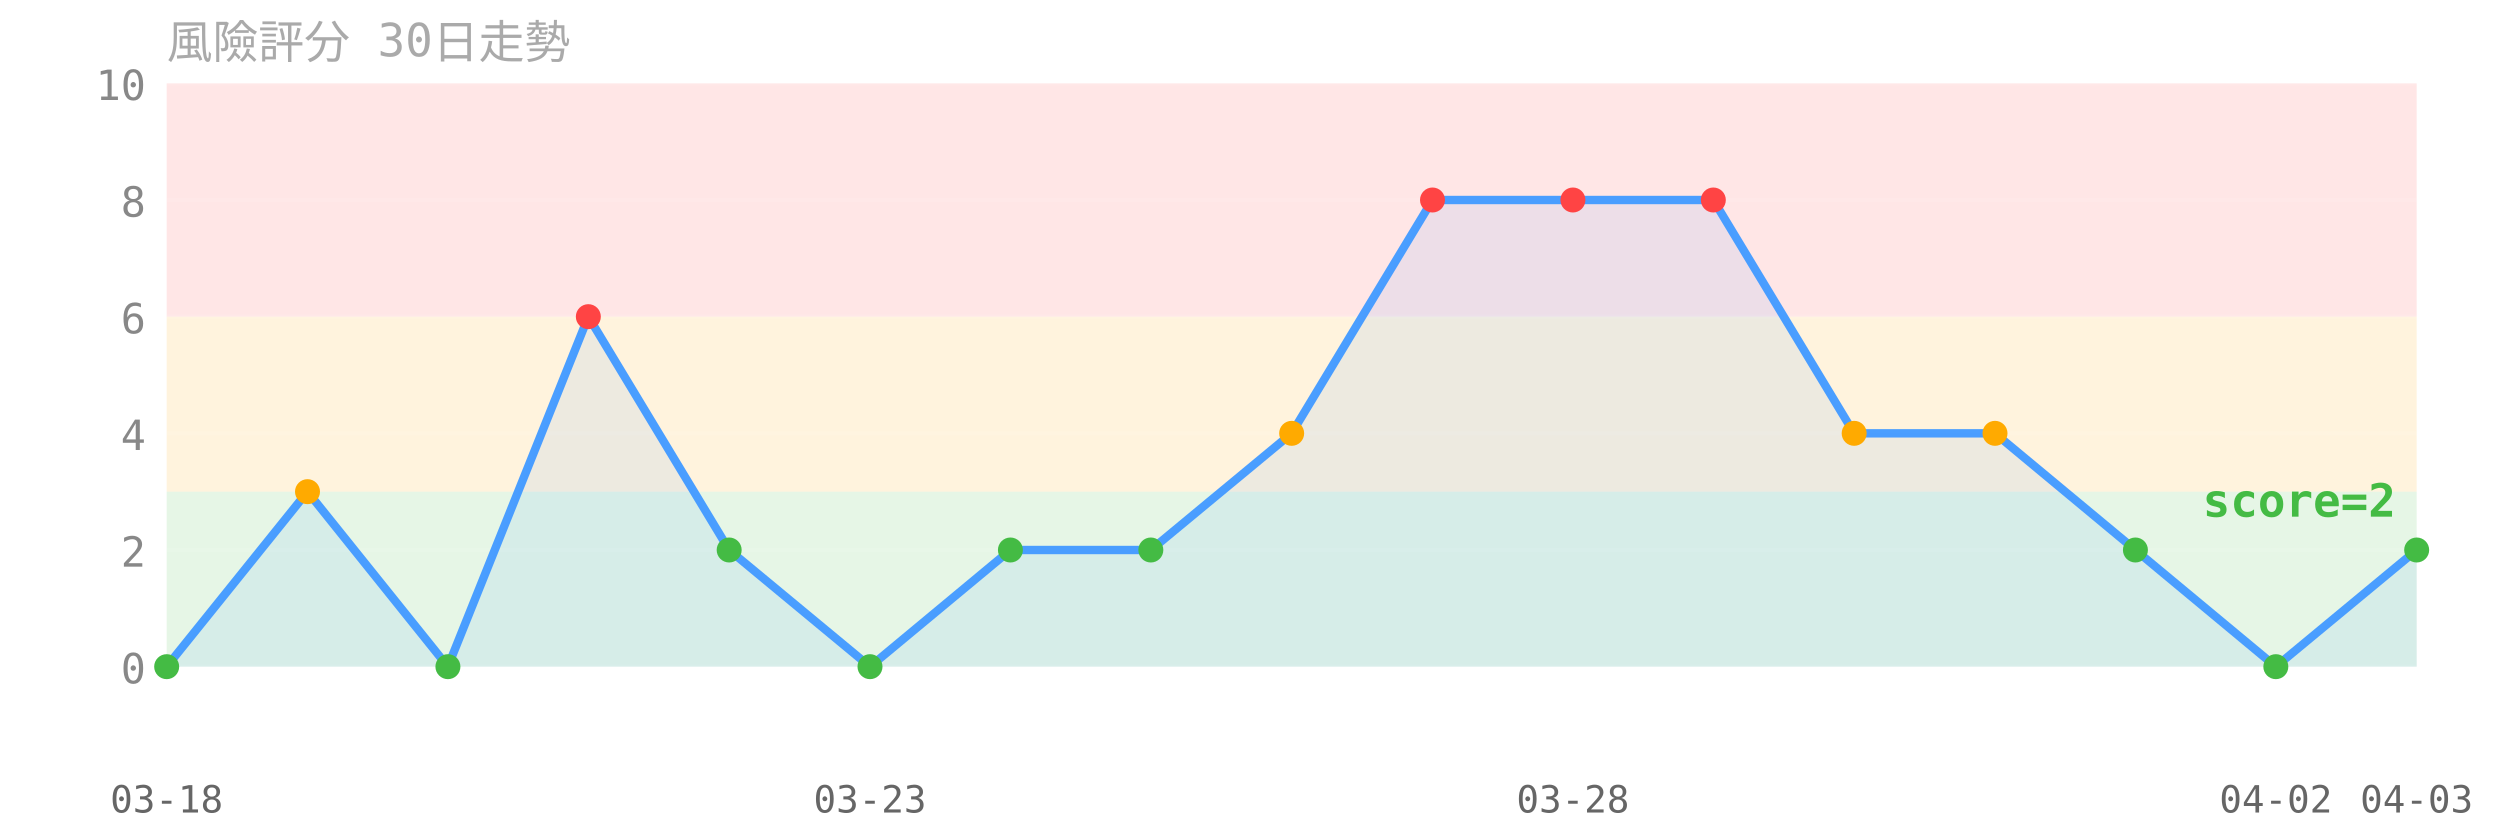
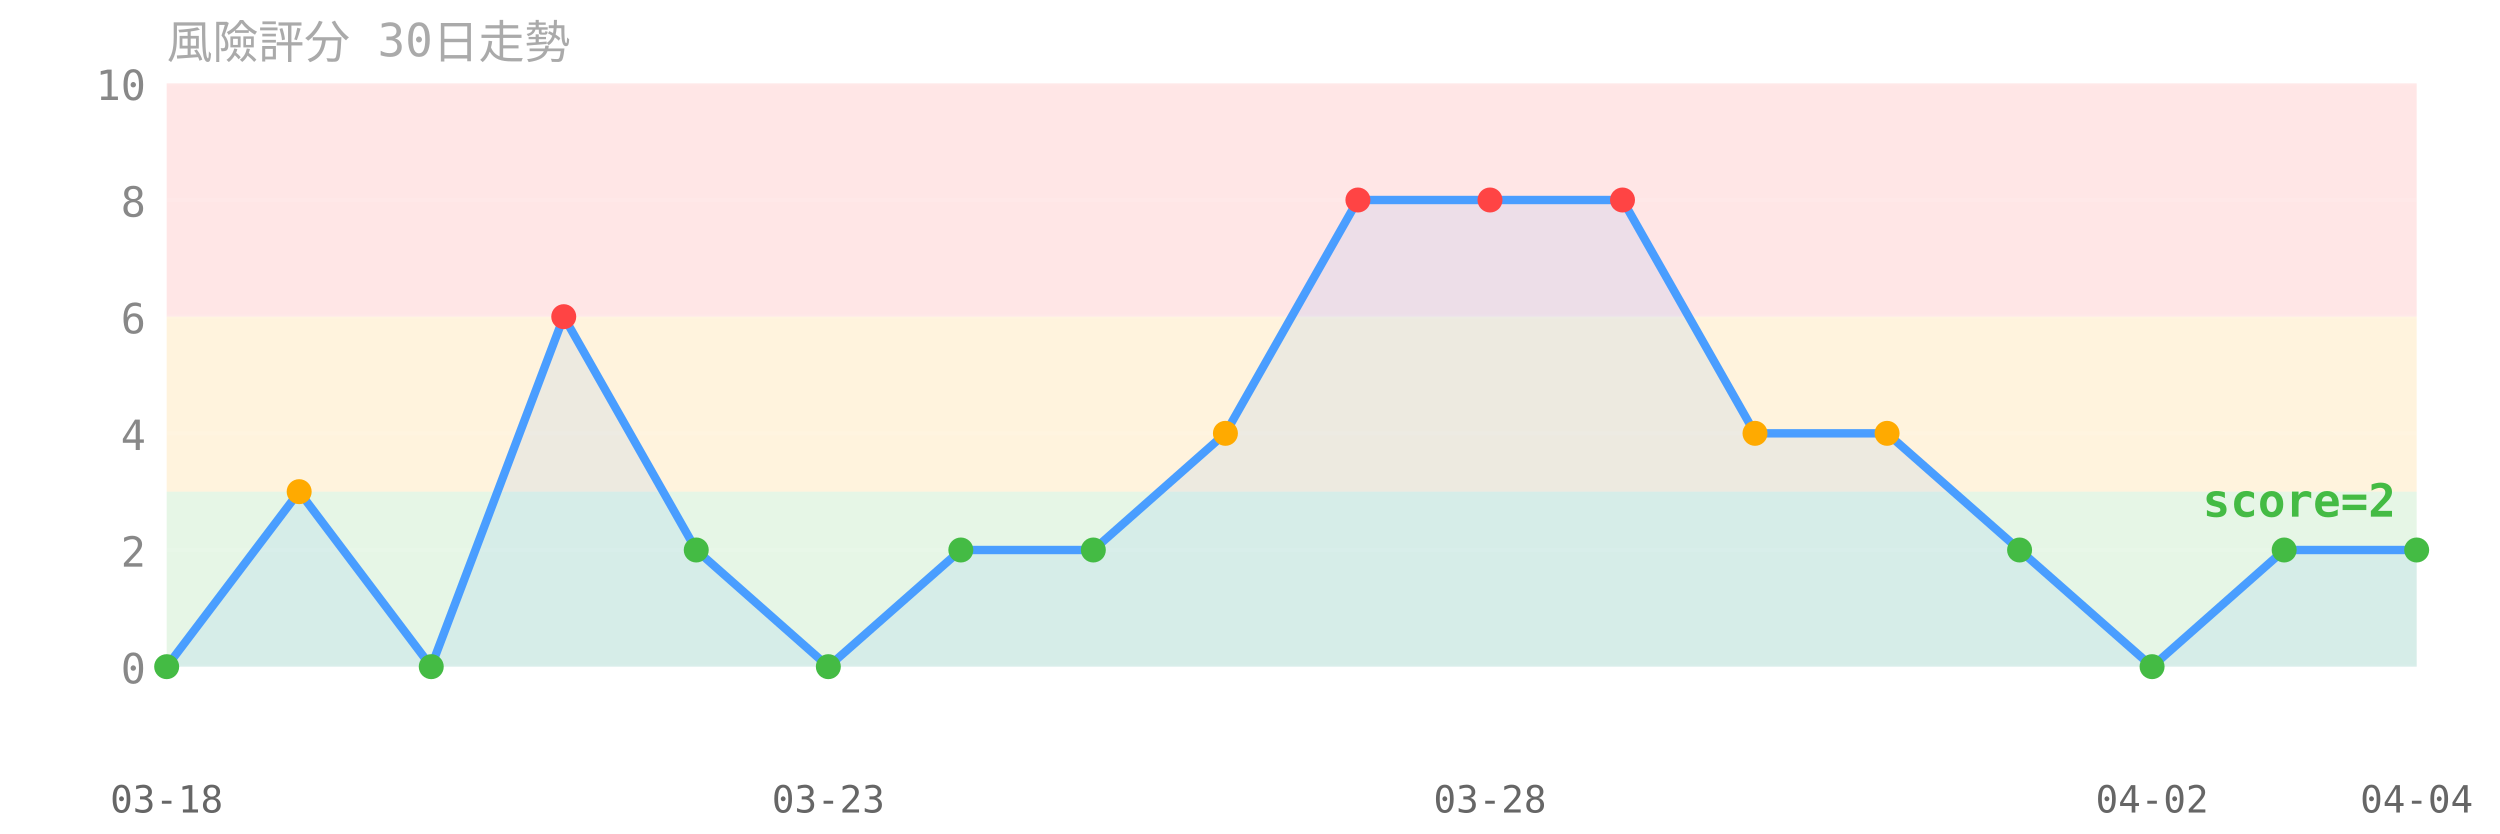
<svg xmlns="http://www.w3.org/2000/svg" width="600" height="200" style="background:#0b0f19;font-family:monospace">
  <rect x="40" y="20.0" width="540" height="56.0" fill="#ff444422" />
  <rect x="40" y="76.0" width="540" height="42.0" fill="#ffaa0022" />
  <rect x="40" y="118.0" width="540" height="42.0" fill="#44bb4422" />
  <line x1="40" y1="160.0" x2="580" y2="160.0" stroke="#ffffff18" stroke-width="1" />
  <text x="35" y="164.0" fill="#888" font-size="10" text-anchor="end">0</text>
  <line x1="40" y1="132.0" x2="580" y2="132.0" stroke="#ffffff18" stroke-width="1" />
  <text x="35" y="136.0" fill="#888" font-size="10" text-anchor="end">2</text>
  <line x1="40" y1="104.0" x2="580" y2="104.0" stroke="#ffffff18" stroke-width="1" />
  <text x="35" y="108.0" fill="#888" font-size="10" text-anchor="end">4</text>
  <line x1="40" y1="76.0" x2="580" y2="76.0" stroke="#ffffff18" stroke-width="1" />
  <text x="35" y="80.0" fill="#888" font-size="10" text-anchor="end">6</text>
  <line x1="40" y1="48.0" x2="580" y2="48.0" stroke="#ffffff18" stroke-width="1" />
  <text x="35" y="52.0" fill="#888" font-size="10" text-anchor="end">8</text>
  <line x1="40" y1="20.0" x2="580" y2="20.0" stroke="#ffffff18" stroke-width="1" />
  <text x="35" y="24.0" fill="#888" font-size="10" text-anchor="end">10</text>
-   <polyline points="40.0,160.0 73.8,118.0 107.5,160.0 141.2,76.0 175.0,132.0 208.8,160.0 242.5,132.0 276.2,132.0 310.0,104.0 343.8,48.0 377.5,48.0 411.2,48.0 445.0,104.0 478.8,104.0 512.5,132.0 546.2,160.0 580.0,132.0" fill="none" stroke="#4a9eff" stroke-width="2" stroke-linejoin="round" />
-   <polygon points="40.0,160.0 40.0,160.0 73.8,118.0 107.5,160.0 141.2,76.0 175.0,132.0 208.8,160.0 242.5,132.0 276.2,132.0 310.0,104.0 343.8,48.0 377.5,48.0 411.2,48.0 445.0,104.0 478.8,104.0 512.5,132.0 546.2,160.0 580.0,132.0 580.0,160.0" fill="#4a9eff18" />
+   <polyline points="40.0,160.0 71.8,118.0 103.5,160.0 135.3,76.0 167.1,132.0 198.8,160.0 230.6,132.0 262.4,132.0 294.1,104.0 325.9,48.0 357.6,48.0 389.4,48.0 421.2,104.0 452.9,104.0 484.7,132.0 516.5,160.0 548.2,132.0 580.0,132.0" fill="none" stroke="#4a9eff" stroke-width="2" stroke-linejoin="round" />
+   <polygon points="40.0,160.0 40.0,160.0 71.8,118.0 103.5,160.0 135.3,76.0 167.1,132.0 198.8,160.0 230.6,132.0 262.4,132.0 294.1,104.0 325.9,48.0 357.6,48.0 389.4,48.0 421.2,104.0 452.9,104.0 484.7,132.0 516.5,160.0 548.2,132.0 580.0,132.0 580.0,160.0" fill="#4a9eff18" />
  <circle cx="40.0" cy="160.0" r="3" fill="#44bb44" />
-   <circle cx="73.8" cy="118.0" r="3" fill="#ffaa00" />
-   <circle cx="107.5" cy="160.0" r="3" fill="#44bb44" />
-   <circle cx="141.2" cy="76.0" r="3" fill="#ff4444" />
-   <circle cx="175.0" cy="132.0" r="3" fill="#44bb44" />
-   <circle cx="208.8" cy="160.0" r="3" fill="#44bb44" />
-   <circle cx="242.5" cy="132.0" r="3" fill="#44bb44" />
-   <circle cx="276.2" cy="132.0" r="3" fill="#44bb44" />
-   <circle cx="310.0" cy="104.0" r="3" fill="#ffaa00" />
-   <circle cx="343.8" cy="48.0" r="3" fill="#ff4444" />
-   <circle cx="377.5" cy="48.0" r="3" fill="#ff4444" />
-   <circle cx="411.2" cy="48.0" r="3" fill="#ff4444" />
-   <circle cx="445.0" cy="104.0" r="3" fill="#ffaa00" />
-   <circle cx="478.8" cy="104.0" r="3" fill="#ffaa00" />
-   <circle cx="512.5" cy="132.0" r="3" fill="#44bb44" />
-   <circle cx="546.2" cy="160.0" r="3" fill="#44bb44" />
+   <circle cx="71.8" cy="118.0" r="3" fill="#ffaa00" />
+   <circle cx="103.5" cy="160.0" r="3" fill="#44bb44" />
+   <circle cx="135.3" cy="76.0" r="3" fill="#ff4444" />
+   <circle cx="167.1" cy="132.0" r="3" fill="#44bb44" />
+   <circle cx="198.8" cy="160.0" r="3" fill="#44bb44" />
+   <circle cx="230.6" cy="132.0" r="3" fill="#44bb44" />
+   <circle cx="262.4" cy="132.0" r="3" fill="#44bb44" />
+   <circle cx="294.1" cy="104.0" r="3" fill="#ffaa00" />
+   <circle cx="325.9" cy="48.0" r="3" fill="#ff4444" />
+   <circle cx="357.6" cy="48.0" r="3" fill="#ff4444" />
+   <circle cx="389.4" cy="48.0" r="3" fill="#ff4444" />
+   <circle cx="421.2" cy="104.0" r="3" fill="#ffaa00" />
+   <circle cx="452.9" cy="104.0" r="3" fill="#ffaa00" />
+   <circle cx="484.7" cy="132.0" r="3" fill="#44bb44" />
+   <circle cx="516.5" cy="160.0" r="3" fill="#44bb44" />
+   <circle cx="548.2" cy="132.0" r="3" fill="#44bb44" />
  <circle cx="580.0" cy="132.0" r="3" fill="#44bb44" />
  <text x="40.0" y="195" fill="#666" font-size="9" text-anchor="middle">03-18</text>
-   <text x="208.8" y="195" fill="#666" font-size="9" text-anchor="middle">03-23</text>
-   <text x="377.5" y="195" fill="#666" font-size="9" text-anchor="middle">03-28</text>
-   <text x="546.2" y="195" fill="#666" font-size="9" text-anchor="middle">04-02</text>
-   <text x="580.0" y="195" fill="#666" font-size="9" text-anchor="middle">04-03</text>
+   <text x="198.8" y="195" fill="#666" font-size="9" text-anchor="middle">03-23</text>
+   <text x="357.6" y="195" fill="#666" font-size="9" text-anchor="middle">03-28</text>
+   <text x="516.5" y="195" fill="#666" font-size="9" text-anchor="middle">04-02</text>
+   <text x="580.0" y="195" fill="#666" font-size="9" text-anchor="middle">04-04</text>
  <text x="575.0" y="124.0" fill="#44bb44" font-size="11" text-anchor="end" font-weight="bold">score=2</text>
  <text x="40" y="14" fill="#aaa" font-size="11">風險評分 30日走勢</text>
</svg>
